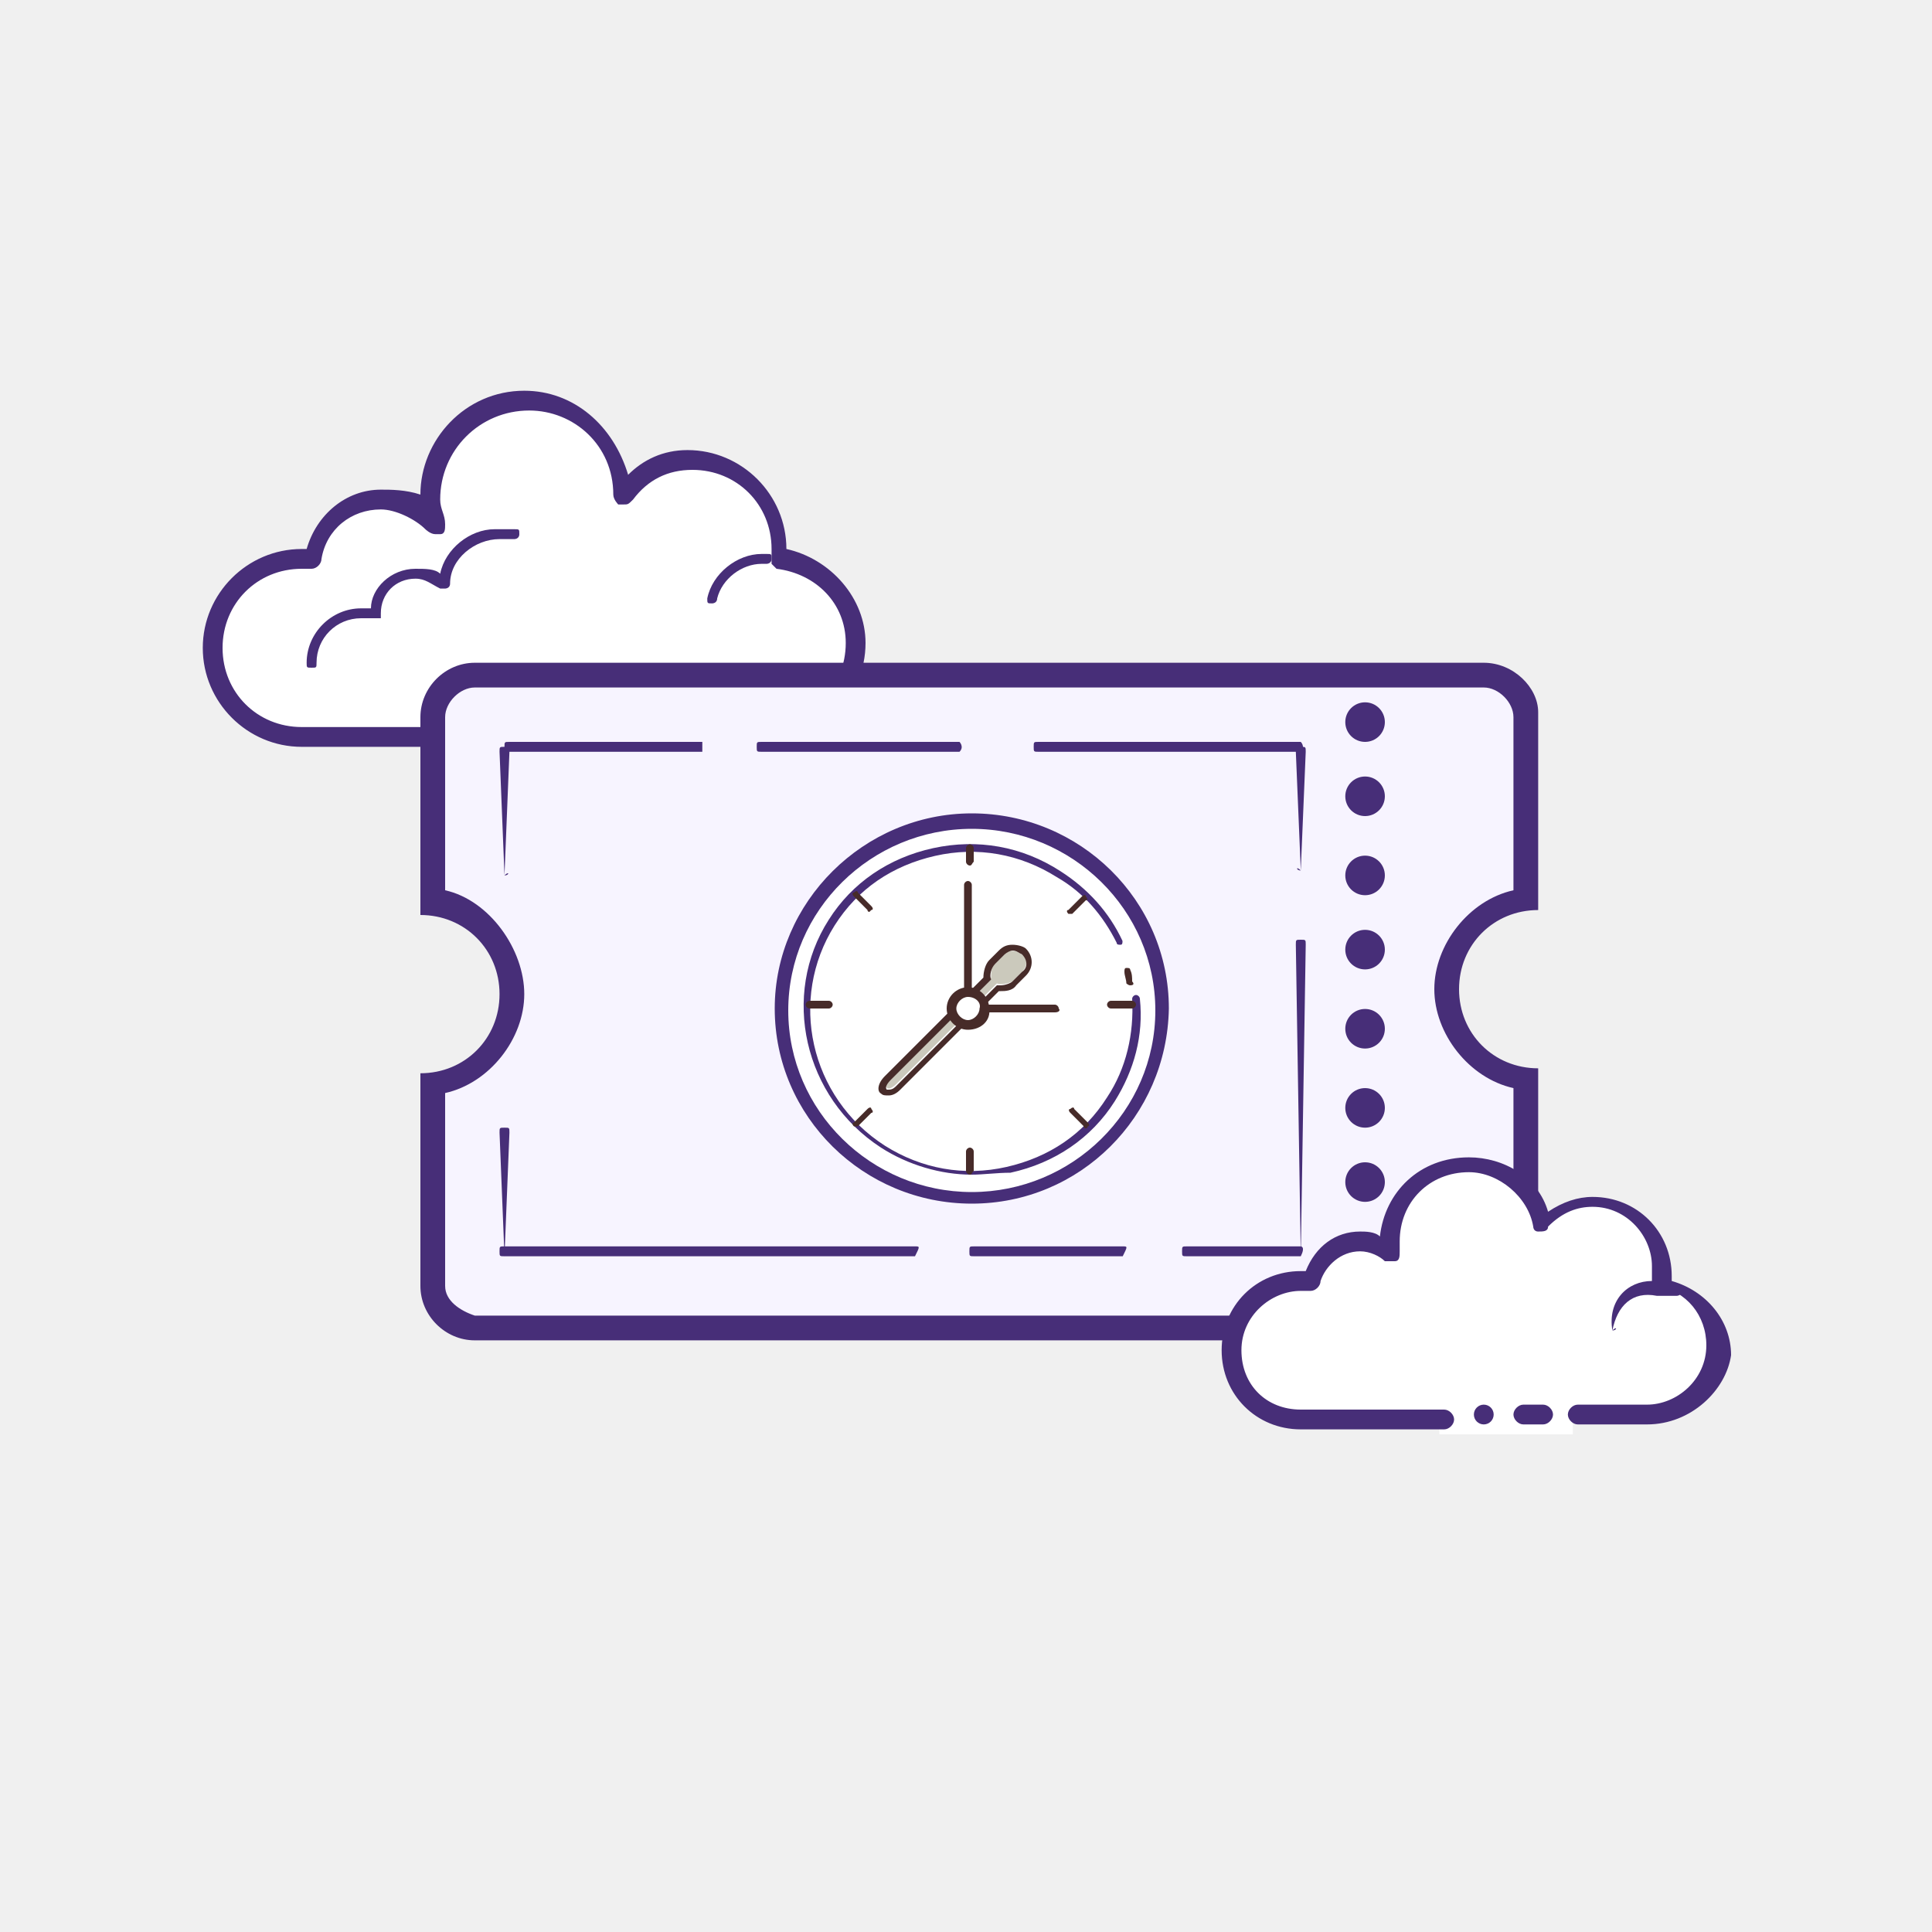
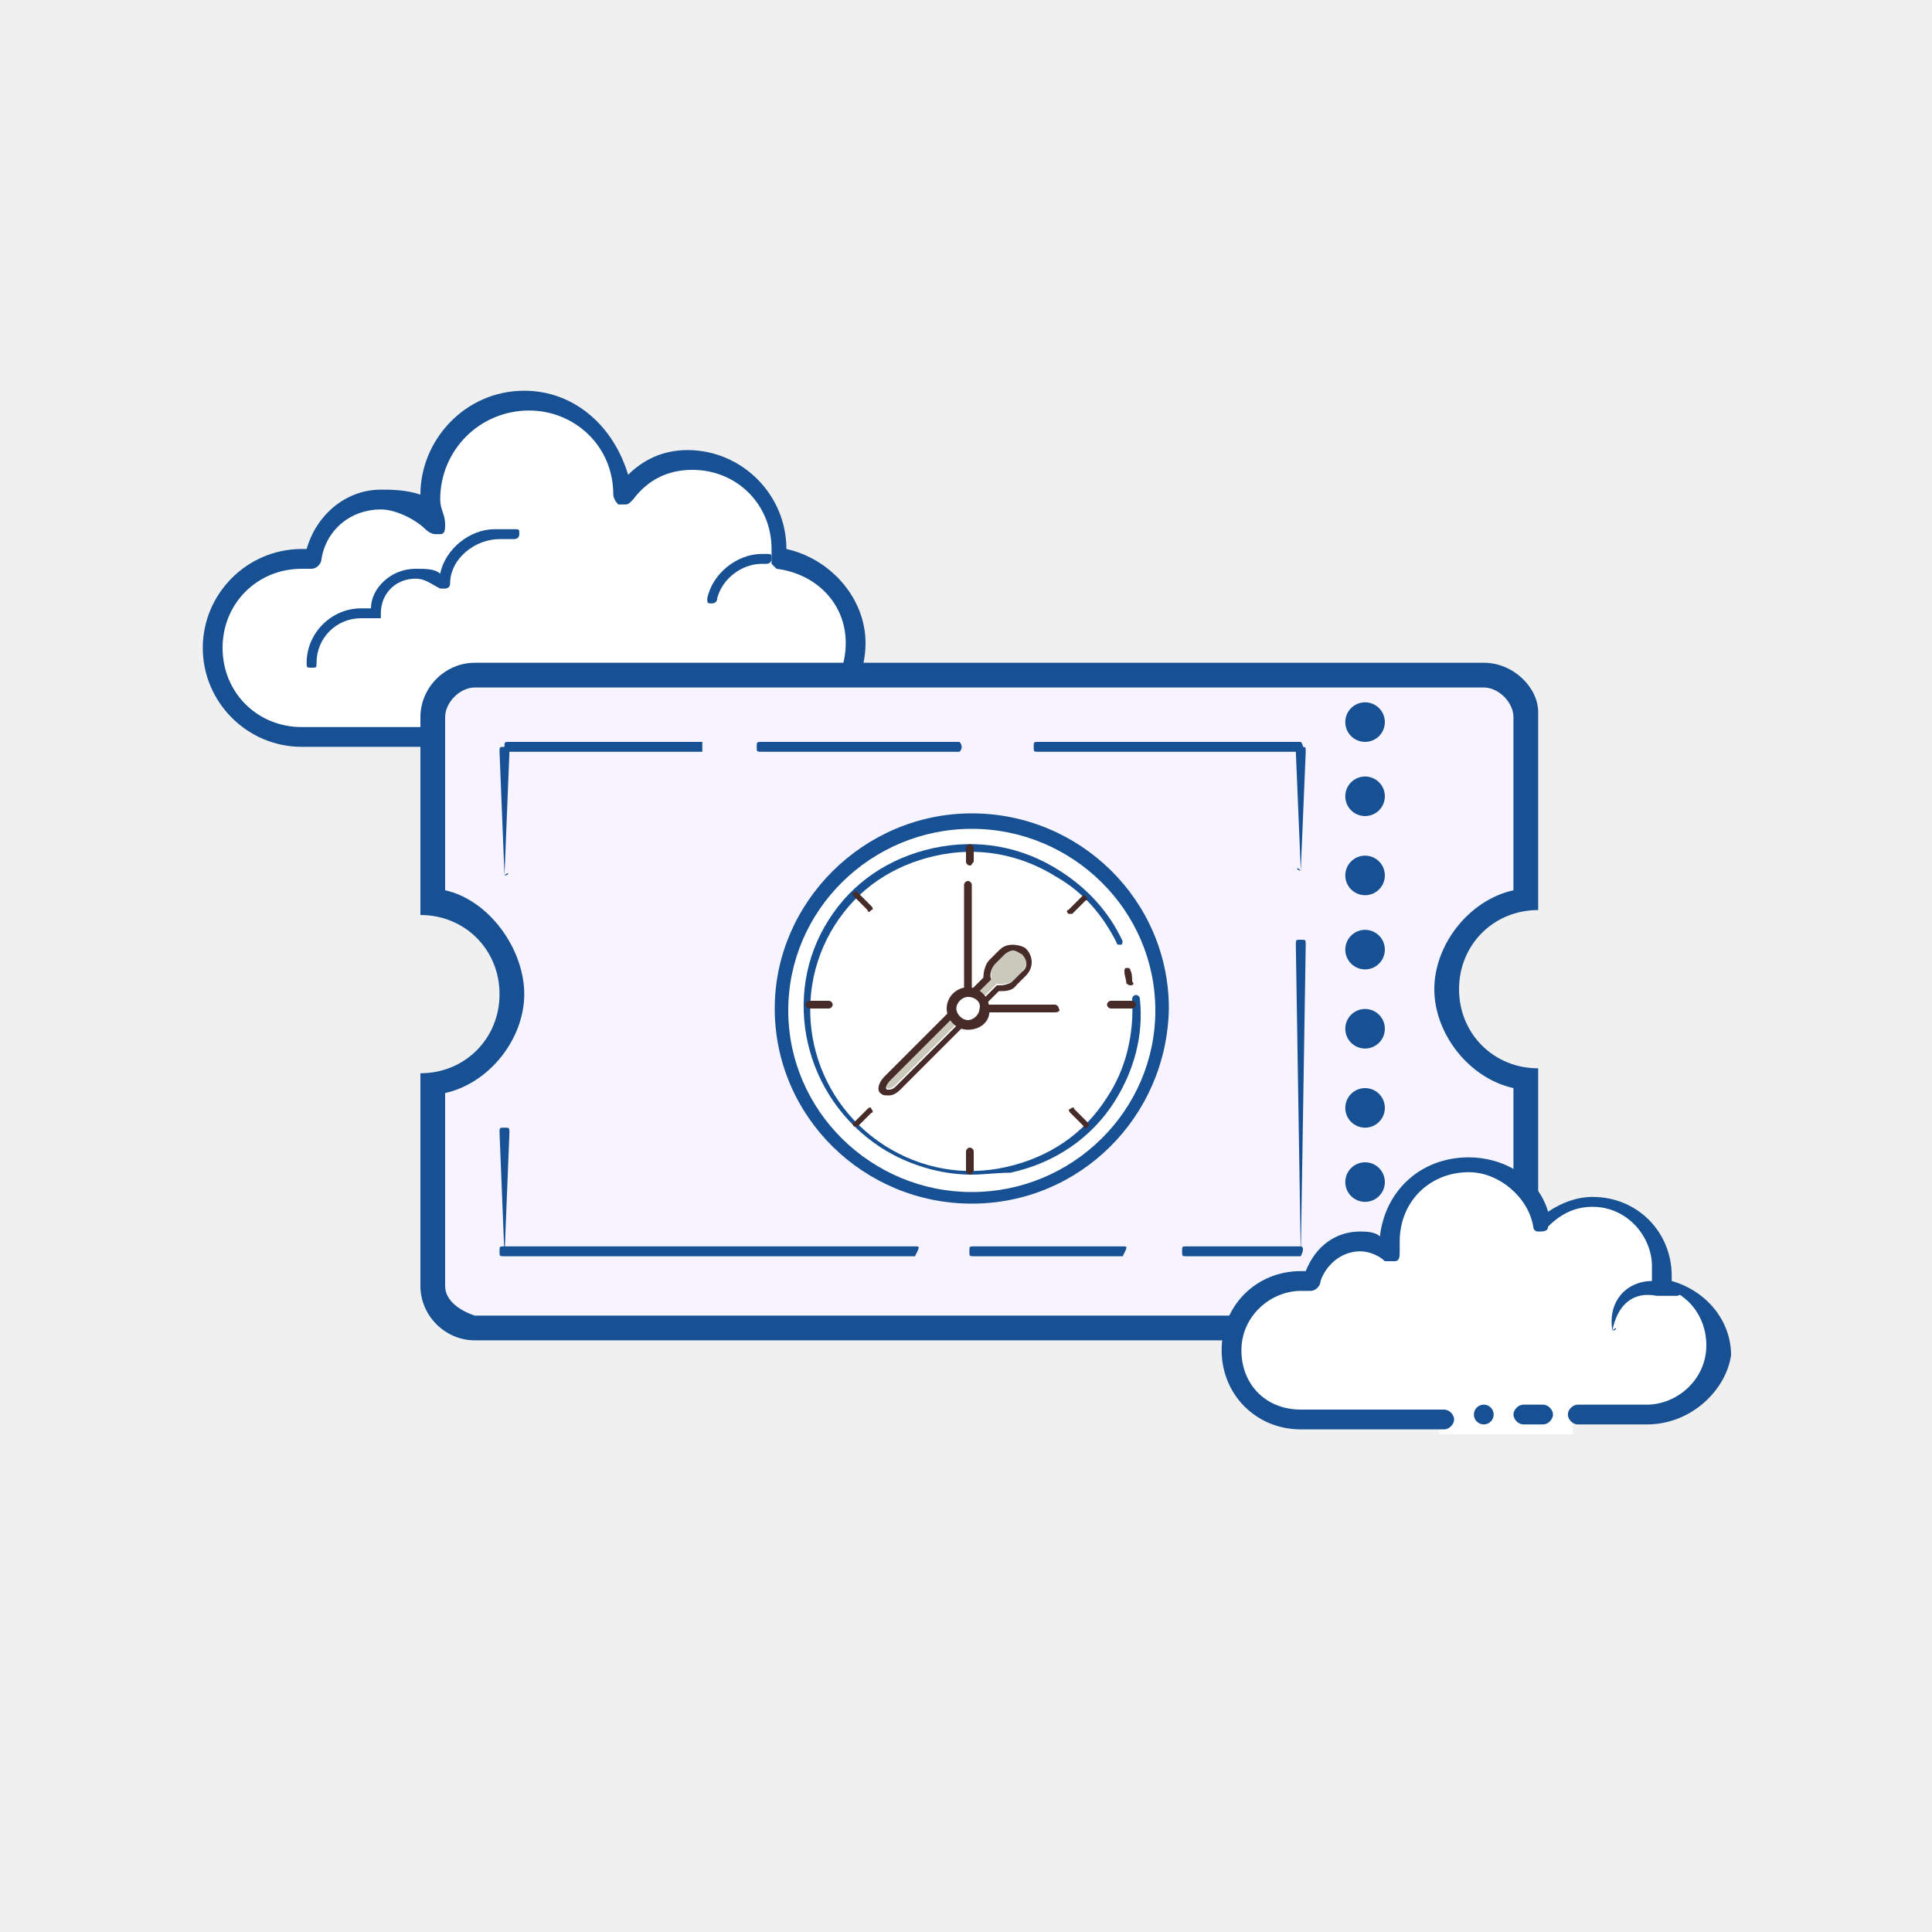
<svg xmlns="http://www.w3.org/2000/svg" version="1.1" id="Layer_1" x="0px" y="0px" width="100px" height="100px" viewBox="0 0 100 100" enable-background="new 0 0 100 100" xml:space="preserve">
  <g>
    <g transform="scale(2.56,2.56)">
      <path display="none" fill="#FFFFFF" d="M33.6,21.9c0.4-0.8,0.7-1.8,0.7-2.8c0-2.6-1.6-4.8-3.9-5.7c0,0,0,0,0,0    c0-4.5-3.7-8.2-8.2-8.2c-3.8,0-7,2.6-7.9,6.2C13.6,11.2,13,11,12.4,11c-3,0-5.5,2.3-5.8,5.2c-2,0.4-3.6,2.2-3.6,4.4    c0,2.5,2,4.5,4.5,4.5c0.1,0,0.1,0,0.2,0c0,0.1,0,0.1,0,0.2c0,4.4,3.6,8,8,8c2.5,0,4.8-1.2,6.2-3c0.9,0.9,2,1.4,3.3,1.4    c1.8,0,3.4-1,4.2-2.5c0.4,0.1,0.8,0.2,1.3,0.2c2.4,0,4.3-1.9,4.3-4.3C35,23.8,34.5,22.7,33.6,21.9z" />
      <path display="none" fill="#FFFFFF" d="M12.2,30.6H8.3c-0.1,0-0.2-0.1-0.2-0.2s0.1-0.2,0.2-0.2h3.9c0.1,0,0.2,0.1,0.2,0.2    S12.3,30.6,12.2,30.6z" />
      <path display="none" fill="#FFFFFF" d="M13.4,30.6H13c-0.1,0-0.2-0.1-0.2-0.2s0.1-0.2,0.2-0.2h0.4c0.1,0,0.2,0.1,0.2,0.2    S13.5,30.6,13.4,30.6z" />
      <path display="none" fill="#FFFFFF" d="M15.3,31.4h-3.5c-0.1,0-0.2-0.1-0.2-0.2s0.1-0.2,0.2-0.2h3.5c0.1,0,0.2,0.1,0.2,0.2    S15.4,31.4,15.3,31.4z" />
      <path display="none" fill="#FFFFFF" d="M11,31.4h-0.4c-0.1,0-0.2-0.1-0.2-0.2s0.1-0.2,0.2-0.2H11c0.1,0,0.2,0.1,0.2,0.2    S11.1,31.4,11,31.4z" />
      <path display="none" fill="#FFFFFF" d="M9.9,31.4H9.1c-0.1,0-0.2-0.1-0.2-0.2S9,31,9.1,31h0.8c0.1,0,0.2,0.1,0.2,0.2    S10,31.4,9.9,31.4z" />
      <path display="none" fill="#FFFFFF" d="M12.2,32.1h-0.8c-0.1,0-0.2-0.1-0.2-0.2s0.1-0.2,0.2-0.2h0.8c0.1,0,0.2,0.1,0.2,0.2    S12.3,32.1,12.2,32.1z" />
      <path display="none" fill="#FFFFFF" d="M13.4,28.6c-0.1,0-0.3,0-0.4,0c-0.1,0-0.2,0.1-0.2,0.2S12.9,29,13,29c0.1,0,0.3,0,0.4,0    c0.1,0,0.2-0.1,0.2-0.2S13.5,28.6,13.4,28.6z" />
      <path display="none" fill="#FFFFFF" d="M13.4,29.4c-0.1,0-1.9,0-2,0c-0.1,0-0.2,0.1-0.2,0.2s0.1,0.2,0.2,0.2c0.1,0,1.9,0,2,0    c0.1,0,0.2-0.1,0.2-0.2S13.5,29.4,13.4,29.4z" />
      <path display="none" fill="#FFFFFF" d="M15.3,30.2c-0.1,0-1.1,0-1.2,0c-0.1,0-0.2,0.1-0.2,0.2s0.1,0.2,0.2,0.2c0.1,0,1.1,0,1.2,0    c0.1,0,0.2-0.1,0.2-0.2S15.4,30.2,15.3,30.2z" />
      <g display="none">
        <path display="inline" fill="#FFFFFF" d="M27.8,9.1h-3.9c-0.1,0-0.2-0.1-0.2-0.2s0.1-0.2,0.2-0.2h3.9c0.1,0,0.2,0.1,0.2,0.2     S27.9,9.1,27.8,9.1z" />
        <path display="inline" fill="#FFFFFF" d="M29.4,9.1h-0.8c-0.1,0-0.2-0.1-0.2-0.2s0.1-0.2,0.2-0.2h0.8c0.1,0,0.2,0.1,0.2,0.2     S29.5,9.1,29.4,9.1z" />
        <path display="inline" fill="#FFFFFF" d="M31.3,9.9h-3.9c-0.1,0-0.2-0.1-0.2-0.2s0.1-0.2,0.2-0.2h3.9c0.1,0,0.2,0.1,0.2,0.2     S31.4,9.9,31.3,9.9z" />
        <path display="inline" fill="#FFFFFF" d="M26.7,9.9h-0.4c-0.1,0-0.2-0.1-0.2-0.2s0.1-0.2,0.2-0.2h0.4c0.1,0,0.2,0.1,0.2,0.2     S26.8,9.9,26.7,9.9z" />
        <path display="inline" fill="#FFFFFF" d="M25.4,9.9h-0.7c-0.1,0-0.2-0.1-0.2-0.2s0.1-0.2,0.2-0.2h0.7c0.1,0,0.2,0.1,0.2,0.2     S25.5,9.9,25.4,9.9z" />
        <path display="inline" fill="#FFFFFF" d="M29,8.3h-2c-0.1,0-0.2-0.1-0.2-0.2s0.1-0.2,0.2-0.2h2c0.1,0,0.2,0.1,0.2,0.2     S29.1,8.3,29,8.3z" />
        <path display="inline" fill="#FFFFFF" d="M27.8,10.7H27c-0.1,0-0.2-0.1-0.2-0.2s0.1-0.2,0.2-0.2h0.8c0.1,0,0.2,0.1,0.2,0.2     S27.9,10.7,27.8,10.7z" />
      </g>
      <g>
        <path fill="#FFFFFF" d="M13.1,14.8c0,0,1.4,0,2.4,0s1.8-0.8,1.8-1.8c0-0.9-0.7-1.7-1.6-1.7c0-0.1,0-0.1,0-0.2     c0-1-0.8-1.8-1.8-1.8c-0.6,0-1.1,0.3-1.4,0.7c-0.1-1-0.9-1.9-1.9-1.9c-1.1,0-2,0.9-2,2c0,0.2,0,0.3,0.1,0.5     c-0.3-0.3-0.6-0.5-1-0.5c-0.7,0-1.3,0.5-1.3,1.2c-0.1,0-0.1,0-0.2,0c-1,0-1.8,0.8-1.8,1.8s0.8,1.8,1.8,1.8s3.7,0,3.7,0h2.1V15     h1.2V14.8z" />
-         <path fill="#472E78" d="M10.6,7.9c-1.2,0-2.1,1-2.1,2.1c0,0,0,0,0,0C8.2,9.9,7.9,9.9,7.7,9.9c-0.7,0-1.3,0.5-1.5,1.2     c0,0,0,0-0.1,0c-1.1,0-2,0.9-2,2s0.9,2,2,2h5.8c0.1,0,0.2-0.1,0.2-0.2s-0.1-0.2-0.2-0.2H6.1c-0.9,0-1.6-0.7-1.6-1.6     c0-0.9,0.7-1.6,1.6-1.6c0,0,0.1,0,0.1,0l0.1,0c0,0,0,0,0,0c0.1,0,0.2-0.1,0.2-0.2c0.1-0.6,0.6-1,1.2-1c0.3,0,0.7,0.2,0.9,0.4     c0,0,0.1,0.1,0.2,0.1c0,0,0.1,0,0.1,0c0.1,0,0.1-0.1,0.1-0.2c0-0.2-0.1-0.3-0.1-0.5c0-1,0.8-1.8,1.8-1.8c0.9,0,1.7,0.7,1.7,1.7     c0,0.1,0.1,0.2,0.1,0.2c0,0,0,0,0.1,0c0.1,0,0.1,0,0.2-0.1c0.3-0.4,0.7-0.6,1.2-0.6c0.9,0,1.6,0.7,1.6,1.6c0,0,0,0.1,0,0.1l0,0.1     c0,0.1,0,0.1,0,0.1c0,0,0.1,0.1,0.1,0.1c0.8,0.1,1.4,0.7,1.4,1.5c0,0.9-0.7,1.6-1.6,1.6h-2.4c-0.1,0-0.2,0.1-0.2,0.2     S13,15,13.1,15h2.4c1.1,0,2-0.9,2-2c0-0.9-0.7-1.7-1.6-1.9c0,0,0,0,0,0c0-1.1-0.9-2-2-2c-0.5,0-0.9,0.2-1.2,0.5     C12.4,8.6,11.6,7.9,10.6,7.9z" />
-         <path fill="#472E78" d="M10,10.7c-0.5,0-1,0.4-1.1,0.9c-0.1-0.1-0.3-0.1-0.5-0.1c-0.5,0-0.9,0.4-0.9,0.8c-0.1,0-0.2,0-0.2,0     c-0.6,0-1.1,0.5-1.1,1.1c0,0.1,0,0.1,0.1,0.1c0,0,0,0,0,0c0.1,0,0.1,0,0.1-0.1c0-0.5,0.4-0.9,0.9-0.9c0.1,0,0.2,0,0.3,0     c0,0,0,0,0,0c0,0,0,0,0.1,0c0,0,0-0.1,0-0.1c0-0.4,0.3-0.7,0.7-0.7c0.2,0,0.3,0.1,0.5,0.2c0,0,0,0,0.1,0c0,0,0,0,0,0     c0,0,0.1,0,0.1-0.1c0-0.5,0.5-0.9,1-0.9c0.1,0,0.2,0,0.3,0c0,0,0,0,0,0c0,0,0.1,0,0.1-0.1c0-0.1,0-0.1-0.1-0.1     C10.2,10.7,10.1,10.7,10,10.7z" />
-         <path fill="#472E78" d="M15.4,11.2c-0.5,0-1,0.4-1.1,0.9c0,0.1,0,0.1,0.1,0.1c0,0,0,0,0,0c0,0,0.1,0,0.1-0.1     c0.1-0.4,0.5-0.7,0.9-0.7c0,0,0.1,0,0.1,0c0,0,0,0,0,0c0,0,0.1,0,0.1-0.1c0-0.1,0-0.1-0.1-0.1C15.5,11.2,15.5,11.2,15.4,11.2z" />
+         <path fill="#175194" d="M10.6,7.9c-1.2,0-2.1,1-2.1,2.1c0,0,0,0,0,0C8.2,9.9,7.9,9.9,7.7,9.9c-0.7,0-1.3,0.5-1.5,1.2     c0,0,0,0-0.1,0c-1.1,0-2,0.9-2,2s0.9,2,2,2h5.8c0.1,0,0.2-0.1,0.2-0.2s-0.1-0.2-0.2-0.2H6.1c-0.9,0-1.6-0.7-1.6-1.6     c0-0.9,0.7-1.6,1.6-1.6c0,0,0.1,0,0.1,0l0.1,0c0,0,0,0,0,0c0.1,0,0.2-0.1,0.2-0.2c0.1-0.6,0.6-1,1.2-1c0.3,0,0.7,0.2,0.9,0.4     c0,0,0.1,0.1,0.2,0.1c0,0,0.1,0,0.1,0c0.1,0,0.1-0.1,0.1-0.2c0-0.2-0.1-0.3-0.1-0.5c0-1,0.8-1.8,1.8-1.8c0.9,0,1.7,0.7,1.7,1.7     c0,0.1,0.1,0.2,0.1,0.2c0,0,0,0,0.1,0c0.1,0,0.1,0,0.2-0.1c0.3-0.4,0.7-0.6,1.2-0.6c0.9,0,1.6,0.7,1.6,1.6c0,0,0,0.1,0,0.1l0,0.1     c0,0.1,0,0.1,0,0.1c0,0,0.1,0.1,0.1,0.1c0.8,0.1,1.4,0.7,1.4,1.5c0,0.9-0.7,1.6-1.6,1.6h-2.4c-0.1,0-0.2,0.1-0.2,0.2     S13,15,13.1,15h2.4c1.1,0,2-0.9,2-2c0-0.9-0.7-1.7-1.6-1.9c0,0,0,0,0,0c0-1.1-0.9-2-2-2c-0.5,0-0.9,0.2-1.2,0.5     C12.4,8.6,11.6,7.9,10.6,7.9z" />
+         <path fill="#175194" d="M10,10.7c-0.5,0-1,0.4-1.1,0.9c-0.1-0.1-0.3-0.1-0.5-0.1c-0.5,0-0.9,0.4-0.9,0.8c-0.1,0-0.2,0-0.2,0     c-0.6,0-1.1,0.5-1.1,1.1c0,0.1,0,0.1,0.1,0.1c0,0,0,0,0,0c0.1,0,0.1,0,0.1-0.1c0-0.5,0.4-0.9,0.9-0.9c0.1,0,0.2,0,0.3,0     c0,0,0,0,0,0c0,0,0,0,0.1,0c0,0,0-0.1,0-0.1c0-0.4,0.3-0.7,0.7-0.7c0.2,0,0.3,0.1,0.5,0.2c0,0,0,0,0.1,0c0,0,0,0,0,0     c0,0,0.1,0,0.1-0.1c0-0.5,0.5-0.9,1-0.9c0.1,0,0.2,0,0.3,0c0,0,0,0,0,0c0,0,0.1,0,0.1-0.1c0-0.1,0-0.1-0.1-0.1     C10.2,10.7,10.1,10.7,10,10.7z" />
+         <path fill="#175194" d="M15.4,11.2c-0.5,0-1,0.4-1.1,0.9c0,0.1,0,0.1,0.1,0.1c0,0,0,0,0,0c0,0,0.1,0,0.1-0.1     c0.1-0.4,0.5-0.7,0.9-0.7c0,0,0.1,0,0.1,0c0,0,0,0,0,0c0,0,0.1,0,0.1-0.1c0-0.1,0-0.1-0.1-0.1C15.5,11.2,15.5,11.2,15.4,11.2z" />
      </g>
      <g>
        <path fill="#F7F4FF" d="M9.6,26.8c-0.5,0-0.8-0.4-0.8-0.8v-4.1c0.9-0.1,1.6-0.9,1.6-1.8s-0.7-1.7-1.6-1.8v-3.7     c0-0.5,0.4-0.8,0.8-0.8H30c0.5,0,0.8,0.4,0.8,0.8v3.7c-0.9,0.1-1.6,0.9-1.6,1.8s0.7,1.7,1.6,1.8V26c0,0.5-0.4,0.8-0.8,0.8     L9.6,26.8L9.6,26.8z" />
-         <path fill="#472E78" d="M30,13.9c0.3,0,0.6,0.3,0.6,0.6V18c-0.9,0.2-1.6,1.1-1.6,2s0.7,1.8,1.6,2V26c0,0.3-0.3,0.6-0.6,0.6H9.6     C9.3,26.5,9,26.3,9,26v-3.9c0.9-0.2,1.6-1.1,1.6-2S9.9,18.2,9,18v-3.5c0-0.3,0.3-0.6,0.6-0.6H30 M30,13.4H9.6     c-0.6,0-1.1,0.5-1.1,1.1v4c0.9,0,1.6,0.7,1.6,1.6c0,0.9-0.7,1.6-1.6,1.6V26c0,0.6,0.5,1.1,1.1,1.1H30c0.6,0,1.1-0.5,1.1-1.1v-4.4     c-0.9,0-1.6-0.7-1.6-1.6c0-0.9,0.7-1.6,1.6-1.6v-4C31.1,13.9,30.6,13.4,30,13.4z" />
-         <circle fill="#472E78" cx="27.6" cy="16.1" r="0.4" />
-         <circle fill="#472E78" cx="27.6" cy="14.6" r="0.4" />
-         <circle fill="#472E78" cx="27.6" cy="17.7" r="0.4" />
-         <circle fill="#472E78" cx="27.6" cy="19.2" r="0.4" />
-         <circle fill="#472E78" cx="27.6" cy="20.8" r="0.4" />
-         <circle fill="#472E78" cx="27.6" cy="22.4" r="0.4" />
-         <circle fill="#472E78" cx="27.6" cy="23.9" r="0.4" />
-         <circle fill="#472E78" cx="27.6" cy="25.5" r="0.4" />
-         <path fill="#472E78" d="M26.3,15.2h-5.3c-0.1,0-0.1,0-0.1-0.1s0-0.1,0.1-0.1h5.3C26.3,15,26.4,15.1,26.3,15.2     C26.4,15.2,26.3,15.2,26.3,15.2z" />
-         <path fill="#472E78" d="M19.4,15.2h-4c-0.1,0-0.1,0-0.1-0.1s0-0.1,0.1-0.1h4C19.4,15,19.5,15.1,19.4,15.2     C19.5,15.2,19.4,15.2,19.4,15.2z" />
-         <path fill="#472E78" d="M14.2,15.2h-3.9c-0.1,0-0.1,0-0.1-0.1s0-0.1,0.1-0.1h3.9C14.2,15,14.2,15.1,14.2,15.2     C14.2,15.2,14.2,15.2,14.2,15.2z" />
-         <path fill="#472E78" d="M10.2,17.7C10.2,17.7,10.1,17.6,10.2,17.7l-0.1-2.5c0-0.1,0-0.1,0.1-0.1s0.1,0,0.1,0.1L10.2,17.7     C10.3,17.6,10.3,17.7,10.2,17.7z" />
-         <path fill="#472E78" d="M26.3,17.6C26.2,17.6,26.2,17.5,26.3,17.6l-0.1-2.4c0-0.1,0-0.1,0.1-0.1c0.1,0,0.1,0,0.1,0.1L26.3,17.6     C26.4,17.5,26.3,17.6,26.3,17.6z" />
-         <path fill="#472E78" d="M26.3,25.4C26.2,25.4,26.2,25.4,26.3,25.4l-0.1-6.3c0-0.1,0-0.1,0.1-0.1c0.1,0,0.1,0,0.1,0.1L26.3,25.4     C26.4,25.4,26.3,25.4,26.3,25.4z" />
-         <path fill="#472E78" d="M10.2,25.4C10.2,25.4,10.1,25.4,10.2,25.4l-0.1-2.5c0-0.1,0-0.1,0.1-0.1s0.1,0,0.1,0.1L10.2,25.4     C10.3,25.4,10.3,25.4,10.2,25.4z" />
-         <path fill="#472E78" d="M26.3,25.4H24c-0.1,0-0.1,0-0.1-0.1c0-0.1,0-0.1,0.1-0.1h2.3C26.3,25.2,26.4,25.2,26.3,25.4     C26.4,25.4,26.3,25.4,26.3,25.4z" />
-         <path fill="#472E78" d="M22.7,25.4h-3c-0.1,0-0.1,0-0.1-0.1c0-0.1,0-0.1,0.1-0.1h3C22.8,25.2,22.8,25.2,22.7,25.4     C22.8,25.4,22.8,25.4,22.7,25.4z" />
+         <path fill="#175194" d="M30,13.9c0.3,0,0.6,0.3,0.6,0.6V18c-0.9,0.2-1.6,1.1-1.6,2s0.7,1.8,1.6,2V26c0,0.3-0.3,0.6-0.6,0.6H9.6     C9.3,26.5,9,26.3,9,26v-3.9c0.9-0.2,1.6-1.1,1.6-2S9.9,18.2,9,18v-3.5c0-0.3,0.3-0.6,0.6-0.6H30 M30,13.4H9.6     c-0.6,0-1.1,0.5-1.1,1.1v4c0.9,0,1.6,0.7,1.6,1.6c0,0.9-0.7,1.6-1.6,1.6V26c0,0.6,0.5,1.1,1.1,1.1H30c0.6,0,1.1-0.5,1.1-1.1v-4.4     c-0.9,0-1.6-0.7-1.6-1.6c0-0.9,0.7-1.6,1.6-1.6v-4C31.1,13.9,30.6,13.4,30,13.4z" />
+         <circle fill="#175194" cx="27.6" cy="16.1" r="0.4" />
+         <circle fill="#175194" cx="27.6" cy="14.6" r="0.4" />
+         <circle fill="#175194" cx="27.6" cy="17.7" r="0.4" />
+         <circle fill="#175194" cx="27.6" cy="19.2" r="0.4" />
+         <circle fill="#175194" cx="27.6" cy="20.8" r="0.4" />
+         <circle fill="#175194" cx="27.6" cy="22.4" r="0.4" />
+         <circle fill="#175194" cx="27.6" cy="23.9" r="0.4" />
+         <circle fill="#175194" cx="27.6" cy="25.5" r="0.4" />
+         <path fill="#175194" d="M26.3,15.2h-5.3c-0.1,0-0.1,0-0.1-0.1s0-0.1,0.1-0.1h5.3C26.3,15,26.4,15.1,26.3,15.2     C26.4,15.2,26.3,15.2,26.3,15.2z" />
+         <path fill="#175194" d="M19.4,15.2h-4c-0.1,0-0.1,0-0.1-0.1s0-0.1,0.1-0.1h4C19.4,15,19.5,15.1,19.4,15.2     C19.5,15.2,19.4,15.2,19.4,15.2z" />
+         <path fill="#175194" d="M14.2,15.2h-3.9c-0.1,0-0.1,0-0.1-0.1s0-0.1,0.1-0.1h3.9C14.2,15,14.2,15.1,14.2,15.2     C14.2,15.2,14.2,15.2,14.2,15.2z" />
+         <path fill="#175194" d="M10.2,17.7C10.2,17.7,10.1,17.6,10.2,17.7l-0.1-2.5c0-0.1,0-0.1,0.1-0.1s0.1,0,0.1,0.1L10.2,17.7     C10.3,17.6,10.3,17.7,10.2,17.7z" />
+         <path fill="#175194" d="M26.3,17.6C26.2,17.6,26.2,17.5,26.3,17.6l-0.1-2.4c0-0.1,0-0.1,0.1-0.1c0.1,0,0.1,0,0.1,0.1L26.3,17.6     C26.4,17.5,26.3,17.6,26.3,17.6z" />
+         <path fill="#175194" d="M26.3,25.4C26.2,25.4,26.2,25.4,26.3,25.4l-0.1-6.3c0-0.1,0-0.1,0.1-0.1c0.1,0,0.1,0,0.1,0.1L26.3,25.4     C26.4,25.4,26.3,25.4,26.3,25.4z" />
+         <path fill="#175194" d="M10.2,25.4C10.2,25.4,10.1,25.4,10.2,25.4l-0.1-2.5c0-0.1,0-0.1,0.1-0.1s0.1,0,0.1,0.1L10.2,25.4     C10.3,25.4,10.3,25.4,10.2,25.4z" />
+         <path fill="#175194" d="M26.3,25.4H24c-0.1,0-0.1,0-0.1-0.1c0-0.1,0-0.1,0.1-0.1h2.3C26.3,25.2,26.4,25.2,26.3,25.4     C26.4,25.4,26.3,25.4,26.3,25.4z" />
+         <path fill="#175194" d="M22.7,25.4h-3c-0.1,0-0.1,0-0.1-0.1c0-0.1,0-0.1,0.1-0.1h3C22.8,25.2,22.8,25.2,22.7,25.4     C22.8,25.4,22.8,25.4,22.7,25.4z" />
        <g>
-           <path fill="#472E78" d="M18.5,25.4h-8.3c-0.1,0-0.1,0-0.1-0.1c0-0.1,0-0.1,0.1-0.1h8.3C18.6,25.2,18.6,25.2,18.5,25.4      C18.6,25.4,18.6,25.4,18.5,25.4z" />
+           <path fill="#175194" d="M18.5,25.4h-8.3c-0.1,0-0.1,0-0.1-0.1c0-0.1,0-0.1,0.1-0.1h8.3C18.6,25.2,18.6,25.2,18.5,25.4      C18.6,25.4,18.6,25.4,18.5,25.4z" />
        </g>
        <g display="none">
-           <path display="inline" fill="#472E78" d="M23.9,17.7h-7c-0.1,0-0.2-0.1-0.2-0.2s0.1-0.2,0.2-0.2h7c0.1,0,0.2,0.1,0.2,0.2      S24,17.7,23.9,17.7z" />
+           <path display="inline" fill="#175194" d="M23.9,17.7h-7c-0.1,0-0.2-0.1-0.2-0.2s0.1-0.2,0.2-0.2h7c0.1,0,0.2,0.1,0.2,0.2      S24,17.7,23.9,17.7z" />
        </g>
        <g display="none">
-           <path display="inline" fill="#472E78" d="M15.6,17.7H13c-0.1,0-0.2-0.1-0.2-0.2s0.1-0.2,0.2-0.2h2.7c0.1,0,0.2,0.1,0.2,0.2      S15.7,17.7,15.6,17.7z" />
+           <path display="inline" fill="#175194" d="M15.6,17.7H13c-0.1,0-0.2-0.1-0.2-0.2s0.1-0.2,0.2-0.2h2.7c0.1,0,0.2,0.1,0.2,0.2      S15.7,17.7,15.6,17.7z" />
        </g>
        <g display="none">
-           <path display="inline" fill="#472E78" d="M23.9,19.6h-2.4c-0.1,0-0.2-0.1-0.2-0.2s0.1-0.2,0.2-0.2h2.4c0.1,0,0.2,0.1,0.2,0.2      S24,19.6,23.9,19.6z" />
+           <path display="inline" fill="#175194" d="M23.9,19.6h-2.4c-0.1,0-0.2-0.1-0.2-0.2s0.1-0.2,0.2-0.2h2.4c0.1,0,0.2,0.1,0.2,0.2      S24,19.6,23.9,19.6z" />
        </g>
        <g display="none">
-           <path display="inline" fill="#472E78" d="M20.3,19.6H13c-0.1,0-0.2-0.1-0.2-0.2s0.1-0.2,0.2-0.2h7.3c0.1,0,0.2,0.1,0.2,0.2      S20.4,19.6,20.3,19.6z" />
+           <path display="inline" fill="#175194" d="M20.3,19.6H13c-0.1,0-0.2-0.1-0.2-0.2s0.1-0.2,0.2-0.2h7.3c0.1,0,0.2,0.1,0.2,0.2      S20.4,19.6,20.3,19.6z" />
        </g>
        <g display="none">
-           <path display="inline" fill="#472E78" d="M20.3,23.2H13c-0.1,0-0.2-0.1-0.2-0.2s0.1-0.2,0.2-0.2h7.3c0.1,0,0.2,0.1,0.2,0.2      S20.4,23.2,20.3,23.2z" />
+           <path display="inline" fill="#175194" d="M20.3,23.2H13c-0.1,0-0.2-0.1-0.2-0.2s0.1-0.2,0.2-0.2h7.3c0.1,0,0.2,0.1,0.2,0.2      S20.4,23.2,20.3,23.2z" />
        </g>
        <g display="none">
-           <path display="inline" fill="#472E78" d="M23.9,21.6h-5.2c-0.1,0-0.2-0.1-0.2-0.2s0.1-0.2,0.2-0.2h5.2c0.1,0,0.2,0.1,0.2,0.2      S24,21.6,23.9,21.6z" />
+           <path display="inline" fill="#175194" d="M23.9,21.6h-5.2c-0.1,0-0.2-0.1-0.2-0.2s0.1-0.2,0.2-0.2h5.2c0.1,0,0.2,0.1,0.2,0.2      S24,21.6,23.9,21.6z" />
        </g>
        <g display="none">
-           <path display="inline" fill="#472E78" d="M17.4,21.6H13c-0.1,0-0.2-0.1-0.2-0.2s0.1-0.2,0.2-0.2h4.4c0.1,0,0.2,0.1,0.2,0.2      S17.5,21.6,17.4,21.6z" />
+           <path display="inline" fill="#175194" d="M17.4,21.6H13c-0.1,0-0.2-0.1-0.2-0.2s0.1-0.2,0.2-0.2h4.4c0.1,0,0.2,0.1,0.2,0.2      S17.5,21.6,17.4,21.6z" />
        </g>
      </g>
      <g>
        <path fill="#FFFFFF" d="M31.9,28.6c0,0,0.6,0,1.4,0s1.4-0.6,1.4-1.4c0-0.7-0.5-1.3-1.2-1.3c0-0.1,0-0.1,0-0.2     c0-0.8-0.6-1.4-1.4-1.4c-0.4,0-0.8,0.2-1,0.5c-0.2-0.7-0.8-1.2-1.5-1.2c-0.9,0-1.6,0.7-1.6,1.6c0,0.1,0,0.1,0,0.2     c-0.2-0.1-0.4-0.2-0.6-0.2c-0.5,0-0.9,0.3-1,0.8c-0.1,0-0.1,0-0.2,0c-0.8,0-1.4,0.6-1.4,1.4s0.6,1.4,1.4,1.4s2.9,0,2.9,0v0.2h2.7     V28.6z" />
-         <path fill="#472E78" d="M32.6,26.9C32.6,26.9,32.5,26.8,32.6,26.9c-0.1-0.6,0.3-1,0.8-1c0,0,0.3,0,0.5,0.1c0.1,0,0.1,0.1,0.1,0.1     c0,0.1-0.1,0.1-0.1,0.1c-0.2,0-0.4,0-0.4,0C33,26.1,32.7,26.4,32.6,26.9C32.7,26.8,32.7,26.9,32.6,26.9z" />
-         <circle fill="#472E78" cx="30" cy="28.6" r="0.2" />
-         <path fill="#472E78" d="M33.3,28.8h-1.4c-0.1,0-0.2-0.1-0.2-0.2s0.1-0.2,0.2-0.2h1.4c0.6,0,1.2-0.5,1.2-1.2c0-0.6-0.4-1.1-1-1.2     c-0.1,0-0.1,0-0.1-0.1c0,0,0-0.1,0-0.1c0-0.1,0-0.1,0-0.2c0-0.6-0.5-1.2-1.2-1.2c-0.3,0-0.6,0.1-0.9,0.4c0,0.1-0.1,0.1-0.2,0.1     c-0.1,0-0.1-0.1-0.1-0.1c-0.1-0.6-0.7-1.1-1.3-1.1c-0.8,0-1.4,0.6-1.4,1.4c0,0.1,0,0.1,0,0.2c0,0.1,0,0.2-0.1,0.2     c-0.1,0-0.2,0-0.2,0c-0.1-0.1-0.3-0.2-0.5-0.2c-0.4,0-0.7,0.3-0.8,0.6c0,0.1-0.1,0.2-0.2,0.2c-0.1,0-0.1,0-0.2,0     c-0.6,0-1.2,0.5-1.2,1.2s0.5,1.2,1.2,1.2h2.9c0.1,0,0.2,0.1,0.2,0.2s-0.1,0.2-0.2,0.2h-2.9c-0.9,0-1.6-0.7-1.6-1.6     s0.7-1.6,1.6-1.6c0,0,0,0,0.1,0c0.2-0.5,0.6-0.8,1.1-0.8c0.1,0,0.3,0,0.4,0.1c0.1-0.9,0.8-1.6,1.8-1.6c0.7,0,1.4,0.4,1.6,1.1     c0.3-0.2,0.6-0.3,0.9-0.3c0.9,0,1.6,0.7,1.6,1.6c0,0,0,0,0,0.1c0.7,0.2,1.2,0.8,1.2,1.5C34.9,28.1,34.2,28.8,33.3,28.8z" />
-         <path fill="#472E78" d="M31.2,28.4c-0.1,0-0.3,0-0.4,0c-0.1,0-0.2,0.1-0.2,0.2s0.1,0.2,0.2,0.2c0.1,0,0.3,0,0.4,0     c0.1,0,0.2-0.1,0.2-0.2S31.3,28.4,31.2,28.4z" />
+         <path fill="#175194" d="M32.6,26.9C32.6,26.9,32.5,26.8,32.6,26.9c-0.1-0.6,0.3-1,0.8-1c0,0,0.3,0,0.5,0.1c0.1,0,0.1,0.1,0.1,0.1     c0,0.1-0.1,0.1-0.1,0.1c-0.2,0-0.4,0-0.4,0C33,26.1,32.7,26.4,32.6,26.9C32.7,26.8,32.7,26.9,32.6,26.9z" />
+         <circle fill="#175194" cx="30" cy="28.6" r="0.2" />
+         <path fill="#175194" d="M33.3,28.8h-1.4c-0.1,0-0.2-0.1-0.2-0.2s0.1-0.2,0.2-0.2h1.4c0.6,0,1.2-0.5,1.2-1.2c0-0.6-0.4-1.1-1-1.2     c-0.1,0-0.1,0-0.1-0.1c0,0,0-0.1,0-0.1c0-0.1,0-0.1,0-0.2c0-0.6-0.5-1.2-1.2-1.2c-0.3,0-0.6,0.1-0.9,0.4c0,0.1-0.1,0.1-0.2,0.1     c-0.1,0-0.1-0.1-0.1-0.1c-0.1-0.6-0.7-1.1-1.3-1.1c-0.8,0-1.4,0.6-1.4,1.4c0,0.1,0,0.1,0,0.2c0,0.1,0,0.2-0.1,0.2     c-0.1,0-0.2,0-0.2,0c-0.1-0.1-0.3-0.2-0.5-0.2c-0.4,0-0.7,0.3-0.8,0.6c0,0.1-0.1,0.2-0.2,0.2c-0.1,0-0.1,0-0.2,0     c-0.6,0-1.2,0.5-1.2,1.2s0.5,1.2,1.2,1.2h2.9c0.1,0,0.2,0.1,0.2,0.2s-0.1,0.2-0.2,0.2h-2.9c-0.9,0-1.6-0.7-1.6-1.6     s0.7-1.6,1.6-1.6c0,0,0,0,0.1,0c0.2-0.5,0.6-0.8,1.1-0.8c0.1,0,0.3,0,0.4,0.1c0.1-0.9,0.8-1.6,1.8-1.6c0.7,0,1.4,0.4,1.6,1.1     c0.3-0.2,0.6-0.3,0.9-0.3c0.9,0,1.6,0.7,1.6,1.6c0,0,0,0,0,0.1c0.7,0.2,1.2,0.8,1.2,1.5C34.9,28.1,34.2,28.8,33.3,28.8z" />
+         <path fill="#175194" d="M31.2,28.4c-0.1,0-0.3,0-0.4,0c-0.1,0-0.2,0.1-0.2,0.2s0.1,0.2,0.2,0.2c0.1,0,0.3,0,0.4,0     c0.1,0,0.2-0.1,0.2-0.2S31.3,28.4,31.2,28.4z" />
      </g>
    </g>
    <g>
      <ellipse fill="#FFFFFF" cx="50.3" cy="52.3" rx="9.3" ry="9.6" />
      <path display="none" fill="#472B29" d="M54.5,45.1C54.5,45.1,54.4,45.1,54.5,45.1c-0.2-0.1-0.4-0.2-0.6-0.3c0,0-0.1-0.1,0-0.1    c0-0.1,0.1-0.1,0.1,0c0.2,0.1,0.4,0.2,0.5,0.3C54.6,44.9,54.6,45,54.5,45.1C54.5,45.1,54.5,45.1,54.5,45.1z" />
      <path display="none" fill="#472B29" d="M55.3,45.7C55.3,45.7,55.2,45.7,55.3,45.7c-0.1-0.1-0.2-0.2-0.3-0.2c0,0-0.1-0.1,0-0.1    c0,0,0.1-0.1,0.1,0c0.1,0.1,0.2,0.1,0.3,0.2C55.4,45.5,55.4,45.6,55.3,45.7C55.3,45.7,55.3,45.7,55.3,45.7z" />
      <path display="none" fill="#472B29" d="M50.3,60.8c-4.6,0-8.3-3.8-8.3-8.5s3.7-8.5,8.3-8.5c1,0,1.9,0.2,2.8,0.5    c0.1,0,0.1,0.1,0.1,0.1c0,0.1-0.1,0.1-0.1,0.1c-0.9-0.3-1.8-0.5-2.8-0.5c-4.4,0-8.1,3.7-8.1,8.3s3.6,8.3,8.1,8.3s8.1-3.7,8.1-8.3    c0-2.3-1-4.6-2.6-6.2c0,0,0-0.1,0-0.1c0,0,0.1,0,0.1,0c1.7,1.6,2.7,3.9,2.7,6.3C58.6,57,54.9,60.8,50.3,60.8z" />
      <path fill="#472B29" d="M50.3,62.2c-5.3,0-9.7-4.5-9.7-10s4.3-10,9.7-10s9.7,4.5,9.7,10S55.7,62.2,50.3,62.2z M50.3,42.9    c-5,0-9.1,4.2-9.1,9.4s4.1,9.4,9.1,9.4s9.1-4.2,9.1-9.4S55.3,42.9,50.3,42.9z" />
    </g>
    <g>
      <path fill="#FDFCEE" d="M51.2,55.7c0,0.4,0.4,0.6,1.2,0.6V57h-4.1v-0.7c0.8,0,1.1-0.2,1.1-0.6v-3.9c0-0.4-0.4-0.6-1.1-0.6v-0.7    h2.9C51.2,50.5,51.2,55.7,51.2,55.7z M51.4,48.4c0,0.3-0.1,0.5-0.3,0.8c-0.2,0.2-0.5,0.3-0.8,0.3c-0.2,0-0.3,0-0.4-0.1    c-0.1,0-0.2-0.1-0.4-0.2c-0.1-0.1-0.2-0.2-0.2-0.3c-0.1-0.1-0.1-0.3-0.1-0.4c0-0.3,0.1-0.6,0.3-0.8c0.2-0.2,0.5-0.3,0.8-0.3    s0.6,0.1,0.8,0.3C51.3,47.8,51.4,48,51.4,48.4z" />
      <path fill="#472B29" d="M52.6,57.2h-4.5v-1.2h0.2c0.4,0,0.9-0.1,0.9-0.4v-3.9c0-0.2-0.3-0.4-0.9-0.4h-0.2v-1.2h3.3v5.4    c0,0.1,0,0.1,0,0.2c0.1,0.1,0.3,0.2,0.9,0.2h0.2L52.6,57.2L52.6,57.2z M48.5,56.8h3.7v-0.3c-0.5,0-0.8-0.1-1-0.3    C51.1,56,51,55.9,51,55.7v-5h-2.5V51c0.8,0,1.1,0.3,1.1,0.8v3.9c0,0.5-0.4,0.7-1.1,0.8V56.8z M50.3,49.6c-0.2,0-0.4,0-0.5-0.1    c-0.2-0.1-0.3-0.2-0.4-0.3c-0.1-0.1-0.2-0.2-0.3-0.4c-0.1-0.2-0.1-0.3-0.1-0.5c0-0.4,0.1-0.7,0.4-0.9c0.3-0.2,0.6-0.4,0.9-0.4    s0.7,0.1,0.9,0.4c0.3,0.2,0.4,0.6,0.4,0.9c0,0.4-0.1,0.7-0.4,0.9C50.9,49.5,50.7,49.6,50.3,49.6z M50.3,47.4    c-0.2,0-0.5,0.1-0.7,0.2s-0.3,0.4-0.3,0.6c0,0.1,0,0.2,0.1,0.3c0,0.1,0.1,0.2,0.2,0.3c0.1,0.1,0.2,0.2,0.3,0.2    c0.1,0,0.2,0.1,0.4,0.1c0.3,0,0.5-0.1,0.6-0.2c0.2-0.2,0.3-0.4,0.3-0.6c0-0.2-0.1-0.5-0.3-0.6C50.7,47.5,50.5,47.4,50.3,47.4z" />
    </g>
  </g>
  <path fill="#FFFFFF" d="M50.3,42.6c-5.4,0-9.8,4.4-9.9,9.7c0,5.4,4.4,9.7,9.8,9.7c0,0,0,0,0,0c5.4,0,9.8-4.4,9.9-9.7  C60.1,46.9,55.7,42.6,50.3,42.6C50.3,42.6,50.3,42.6,50.3,42.6z" />
-   <path fill="#472E78" d="M50.3,62.3c-5.6,0-10.2-4.5-10.2-10.1c0-5.5,4.6-10.1,10.2-10.1s10.2,4.5,10.2,10.1  C60.4,57.8,55.9,62.3,50.3,62.3z M50.3,42.9c-5.2,0-9.5,4.2-9.5,9.4c0,5.2,4.3,9.4,9.5,9.4s9.5-4.2,9.5-9.4S55.5,42.9,50.3,42.9z" />
+   <path fill="#175194" d="M50.3,62.3c-5.6,0-10.2-4.5-10.2-10.1c0-5.5,4.6-10.1,10.2-10.1s10.2,4.5,10.2,10.1  C60.4,57.8,55.9,62.3,50.3,62.3z M50.3,42.9c-5.2,0-9.5,4.2-9.5,9.4c0,5.2,4.3,9.4,9.5,9.4s9.5-4.2,9.5-9.4S55.5,42.9,50.3,42.9z" />
  <path fill="#FFFFFF" d="M50.3,43.9c-4.7,0-8.4,3.7-8.4,8.4c0,4.6,3.8,8.4,8.4,8.4s8.4-3.7,8.4-8.4C58.7,47.6,54.9,43.9,50.3,43.9z" />
-   <path fill="#472E78" d="M50.3,60.8c-1.6,0-3.3-0.5-4.7-1.4c-4-2.6-5.2-7.9-2.7-11.8c1.2-1.9,3.1-3.2,5.4-3.7  c2.3-0.5,4.6-0.1,6.6,1.2c1.4,0.9,2.5,2.1,3.2,3.6c0,0.1,0,0.2-0.1,0.2c-0.1,0-0.2,0-0.2-0.1c-0.7-1.4-1.7-2.6-3.1-3.4  c-1.9-1.2-4.1-1.6-6.3-1.1c-2.2,0.5-4,1.7-5.2,3.6c-2.4,3.8-1.3,8.9,2.6,11.4c1.9,1.2,4.1,1.6,6.3,1.1c2.2-0.5,4-1.7,5.2-3.6  c1-1.5,1.4-3.3,1.3-5.1c0-0.1,0.1-0.2,0.2-0.2c0.1,0,0.2,0.1,0.2,0.2c0.2,1.9-0.3,3.7-1.3,5.3c-1.2,1.9-3.1,3.2-5.4,3.7  C51.6,60.7,50.9,60.8,50.3,60.8z" />
+   <path fill="#175194" d="M50.3,60.8c-1.6,0-3.3-0.5-4.7-1.4c-4-2.6-5.2-7.9-2.7-11.8c1.2-1.9,3.1-3.2,5.4-3.7  c2.3-0.5,4.6-0.1,6.6,1.2c1.4,0.9,2.5,2.1,3.2,3.6c0,0.1,0,0.2-0.1,0.2c-0.1,0-0.2,0-0.2-0.1c-0.7-1.4-1.7-2.6-3.1-3.4  c-1.9-1.2-4.1-1.6-6.3-1.1c-2.2,0.5-4,1.7-5.2,3.6c-2.4,3.8-1.3,8.9,2.6,11.4c1.9,1.2,4.1,1.6,6.3,1.1c2.2-0.5,4-1.7,5.2-3.6  c1-1.5,1.4-3.3,1.3-5.1c0-0.1,0.1-0.2,0.2-0.2c0.1,0,0.2,0.1,0.2,0.2c0.2,1.9-0.3,3.7-1.3,5.3c-1.2,1.9-3.1,3.2-5.4,3.7  C51.6,60.7,50.9,60.8,50.3,60.8z" />
  <path fill="#FDFCEE" d="M58.4,50.2c0,0.2,0.1,0.4,0.1,0.6" />
  <path fill="#472B29" d="M58.5,51c-0.1,0-0.2-0.1-0.2-0.1c0-0.2-0.1-0.4-0.1-0.6c0-0.1,0-0.2,0.1-0.2c0.1,0,0.2,0,0.2,0.1  c0.1,0.2,0.1,0.4,0.1,0.6C58.7,50.9,58.7,51,58.5,51C58.5,51,58.5,51,58.5,51z" />
  <path fill="#CBC9BC" d="M51.3,50.6l-5.2,5.2c-0.1,0.1-0.3,0.3-0.2,0.5c0.1,0.1,0.3,0,0.5-0.2l5.2-5.2c0.2,0.1,0.6,0,0.8-0.1l0.5-0.5  c0.3-0.3,0.3-0.7,0-0.9s-0.7-0.3-0.9,0l-0.5,0.5C51.3,50,51.3,50.4,51.3,50.6z" />
  <path fill="#472B29" d="M52.4,49.2c0.2,0,0.3,0.1,0.5,0.2c0.3,0.3,0.3,0.7,0,0.9l-0.5,0.5c-0.1,0.1-0.4,0.2-0.6,0.2  c-0.1,0-0.2,0-0.2,0l-5.2,5.2c-0.1,0.1-0.2,0.2-0.4,0.2c0,0-0.1,0-0.1,0c-0.1-0.1,0-0.3,0.2-0.5l5.2-5.2c-0.1-0.2,0-0.6,0.2-0.8  l0.5-0.5C52.1,49.3,52.3,49.2,52.4,49.2 M52.4,48.9c-0.3,0-0.5,0.1-0.7,0.3l-0.5,0.5c-0.2,0.2-0.3,0.6-0.3,0.9l-5.1,5.1  c-0.4,0.4-0.4,0.8-0.2,0.9c0.1,0.1,0.2,0.1,0.4,0.1c0.2,0,0.4-0.1,0.6-0.3l5.1-5.1c0,0,0.1,0,0.1,0c0.2,0,0.6,0,0.8-0.3l0.5-0.5  c0.4-0.4,0.4-1,0-1.4C53,49,52.7,48.9,52.4,48.9L52.4,48.9z M50.2,44.8c-0.1,0-0.2-0.1-0.2-0.2v-0.7c0-0.1,0.1-0.2,0.2-0.2  s0.2,0.1,0.2,0.2v0.7C50.3,44.7,50.3,44.8,50.2,44.8z M50.2,60.8c-0.1,0-0.2-0.1-0.2-0.2v-1c0-0.1,0.1-0.2,0.2-0.2s0.2,0.1,0.2,0.2  v1C50.3,60.7,50.3,60.8,50.2,60.8z M58.6,52.2h-1.1c-0.1,0-0.2-0.1-0.2-0.2s0.1-0.2,0.2-0.2h1.1c0.1,0,0.2,0.1,0.2,0.2  S58.7,52.2,58.6,52.2z M42.9,52.2h-1c-0.1,0-0.2-0.1-0.2-0.2s0.1-0.2,0.2-0.2h1c0.1,0,0.2,0.1,0.2,0.2S43,52.2,42.9,52.2z" />
  <path fill="#F27E97" d="M56.1,46.4l-0.7,0.7" />
  <path fill="#472B29" d="M55.4,47.3c0,0-0.1,0-0.1,0c-0.1-0.1-0.1-0.2,0-0.2l0.7-0.7c0.1-0.1,0.2-0.1,0.2,0c0.1,0.1,0.1,0.2,0,0.2  l-0.7,0.7C55.5,47.3,55.4,47.3,55.4,47.3z" />
  <path fill="#F27E97" d="M45,57.4l-0.7,0.7" />
  <path fill="#472B29" d="M44.3,58.3c0,0-0.1,0-0.1,0c-0.1-0.1-0.1-0.2,0-0.2l0.7-0.7c0.1-0.1,0.2-0.1,0.2,0c0.1,0.1,0.1,0.2,0,0.2  l-0.7,0.7C44.4,58.3,44.3,58.3,44.3,58.3z" />
  <path fill="#F27E97" d="M56.2,58.2l-0.7-0.7" />
  <path fill="#472B29" d="M56.2,58.4c0,0-0.1,0-0.1-0.1l-0.7-0.7c-0.1-0.1-0.1-0.2,0-0.2c0.1-0.1,0.2-0.1,0.2,0l0.7,0.7  c0.1,0.1,0.1,0.2,0,0.2C56.3,58.3,56.3,58.4,56.2,58.4z" />
  <path fill="#F27E97" d="M45,47l-0.7-0.7" />
  <path fill="#472B29" d="M45,47.2c0,0-0.1,0-0.1-0.1l-0.7-0.7c-0.1-0.1-0.1-0.2,0-0.2c0.1-0.1,0.2-0.1,0.2,0l0.7,0.7  c0.1,0.1,0.1,0.2,0,0.2C45.1,47.1,45,47.2,45,47.2z M54.6,52.4h-3.5c-0.1,0-0.2-0.1-0.2-0.2c0-0.1,0.1-0.2,0.2-0.2h3.5  c0.1,0,0.2,0.1,0.2,0.2C54.9,52.3,54.8,52.4,54.6,52.4z M50.1,51.7c-0.1,0-0.2-0.1-0.2-0.2v-5.7c0-0.1,0.1-0.2,0.2-0.2  c0.1,0,0.2,0.1,0.2,0.2v5.7C50.4,51.6,50.3,51.7,50.1,51.7z" />
  <path fill="#FFFFFF" d="M50.1,51.3c-0.5,0-0.9,0.4-0.9,0.9c0,0.5,0.4,0.9,0.9,0.9c0.5,0,0.9-0.4,0.9-0.9  C51,51.7,50.6,51.3,50.1,51.3z" />
  <path fill="#472B29" d="M50.1,53.3c-0.6,0-1.1-0.5-1.1-1.1c0-0.6,0.5-1.1,1.1-1.1s1.1,0.5,1.1,1.1C51.3,52.8,50.8,53.3,50.1,53.3z   M50.1,51.6c-0.3,0-0.6,0.3-0.6,0.6c0,0.3,0.3,0.6,0.6,0.6s0.6-0.3,0.6-0.6C50.8,51.9,50.5,51.6,50.1,51.6z" />
</svg>
